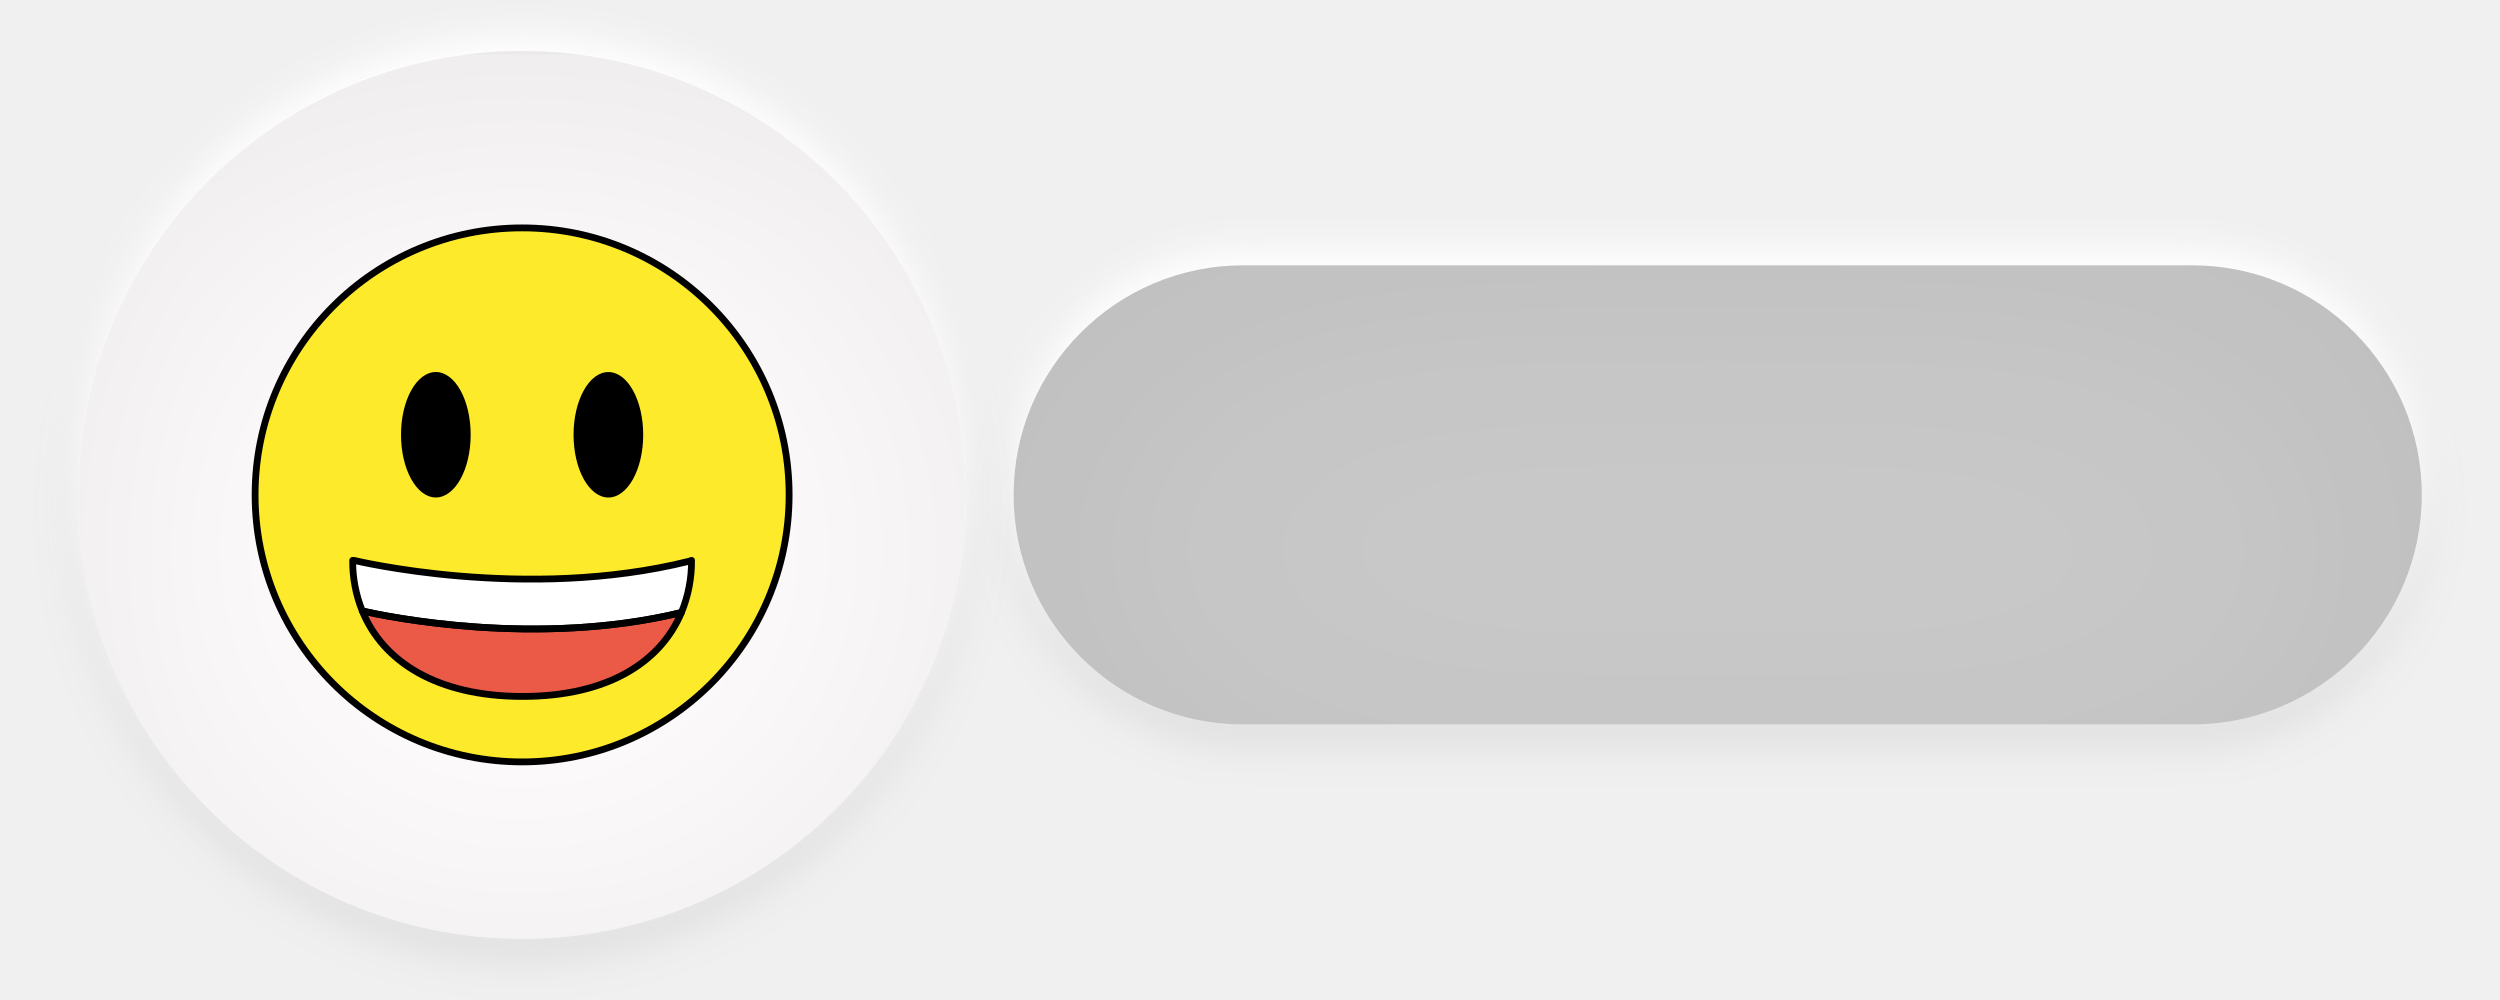
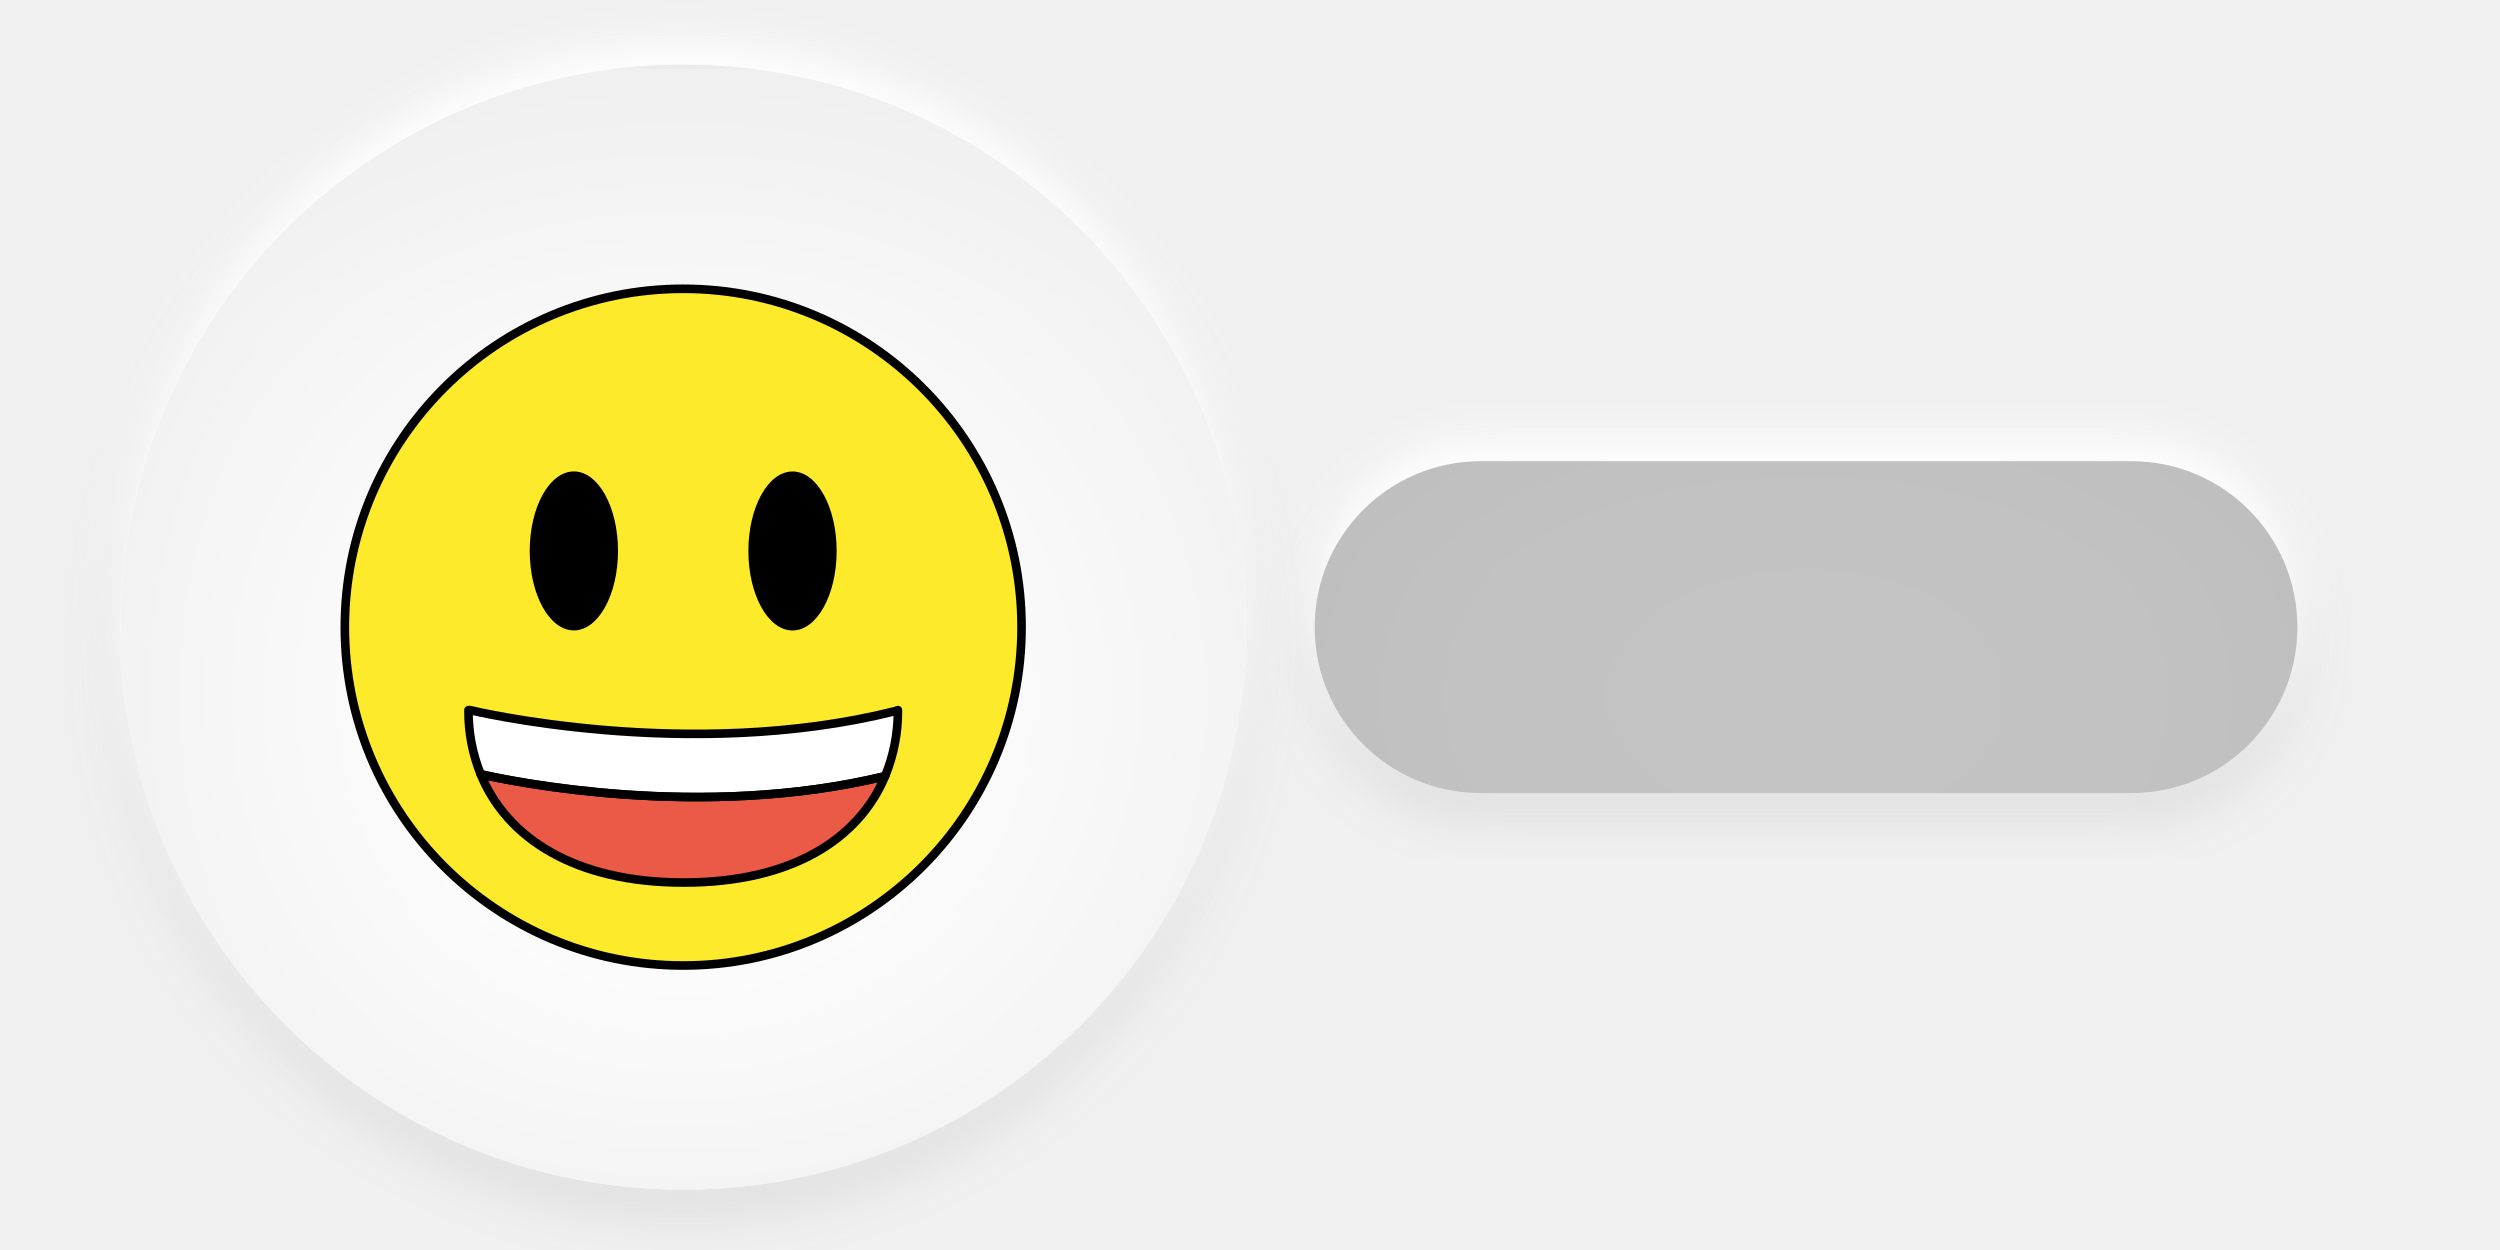
- <svg xmlns="http://www.w3.org/2000/svg" xmlns:xlink="http://www.w3.org/1999/xlink" id="emoji" width="200px" height="80px" viewBox="0 0 715 294" version="1.1">
+ <svg xmlns="http://www.w3.org/2000/svg" xmlns:xlink="http://www.w3.org/1999/xlink" id="emoji" width="160" height="80" viewBox="0 0 550 290" version="1.1">
  <defs>
-     <rect id="path-fjpakclv4c-1" x="288" y="78" width="414" height="135" rx="67.5" />
+     <rect id="my-rect" x="290" y="107" width="228" height="77" rx="38.5" />
    <filter x="-5.3%" y="-17.8%" width="110.6%" height="137.8%" filterUnits="objectBoundingBox" id="filter-fjpakclv4c-2">
      <feOffset dx="0" dy="5" in="SourceAlpha" result="shadowOffsetOuter1" />
      <feGaussianBlur stdDeviation="6.5" in="shadowOffsetOuter1" result="shadowBlurOuter1" />
      <feComposite in="shadowBlurOuter1" in2="SourceAlpha" operator="out" result="shadowBlurOuter1" />
      <feColorMatrix values="0 0 0 0 0.86   0 0 0 0 0.86   0 0 0 0 0.86  0 0 0 1 0" type="matrix" in="shadowBlurOuter1" result="shadowMatrixOuter1" />
      <feOffset dx="0" dy="-5" in="SourceAlpha" result="shadowOffsetOuter2" />
      <feGaussianBlur stdDeviation="5" in="shadowOffsetOuter2" result="shadowBlurOuter2" />
      <feComposite in="shadowBlurOuter2" in2="SourceAlpha" operator="out" result="shadowBlurOuter2" />
      <feColorMatrix values="0 0 0 0 1   0 0 0 0 1   0 0 0 0 1  0 0 0 1 0" type="matrix" in="shadowBlurOuter2" result="shadowMatrixOuter2" />
      <feMerge>
        <feMergeNode in="shadowMatrixOuter1" />
        <feMergeNode in="shadowMatrixOuter2" />
      </feMerge>
    </filter>
    <filter x="-19.2%" y="-60.4%" width="138.4%" height="223.0%" filterUnits="objectBoundingBox" id="filter-fjpakclv4c-3">
      <feGaussianBlur stdDeviation="58.5" in="SourceAlpha" result="shadowBlurInner1" />
      <feOffset dx="0" dy="16" in="shadowBlurInner1" result="shadowOffsetInner1" />
      <feComposite in="shadowOffsetInner1" in2="SourceAlpha" operator="arithmetic" k2="-1" k3="1" result="shadowInnerInner1" />
      <feColorMatrix values="0 0 0 0 0   0 0 0 0 0   0 0 0 0 0  0 0 0 0.078 0" type="matrix" in="shadowInnerInner1" />
    </filter>
    <circle id="path-fjpakclv4c-4" cx="143.5" cy="145.5" r="130.5" />
    <filter x="-8.4%" y="-9.2%" width="116.9%" height="119.5%" filterUnits="objectBoundingBox" id="filter-fjpakclv4c-5">
      <feOffset dx="0" dy="5" in="SourceAlpha" result="shadowOffsetOuter1" />
      <feGaussianBlur stdDeviation="6.5" in="shadowOffsetOuter1" result="shadowBlurOuter1" />
      <feColorMatrix values="0 0 0 0 0.86   0 0 0 0 0.86   0 0 0 0 0.86  0 0 0 1 0" type="matrix" in="shadowBlurOuter1" result="shadowMatrixOuter1" />
      <feOffset dx="0" dy="-5" in="SourceAlpha" result="shadowOffsetOuter2" />
      <feGaussianBlur stdDeviation="5" in="shadowOffsetOuter2" result="shadowBlurOuter2" />
      <feColorMatrix values="0 0 0 0 1   0 0 0 0 1   0 0 0 0 1  0 0 0 1 0" type="matrix" in="shadowBlurOuter2" result="shadowMatrixOuter2" />
      <feMerge>
        <feMergeNode in="shadowMatrixOuter1" />
        <feMergeNode in="shadowMatrixOuter2" />
      </feMerge>
    </filter>
    <filter x="-30.5%" y="-31.2%" width="160.9%" height="163.6%" filterUnits="objectBoundingBox" id="filter-fjpakclv4c-6">
      <feGaussianBlur stdDeviation="58.5" in="SourceAlpha" result="shadowBlurInner1" />
      <feOffset dx="0" dy="16" in="shadowBlurInner1" result="shadowOffsetInner1" />
      <feComposite in="shadowOffsetInner1" in2="SourceAlpha" operator="arithmetic" k2="-1" k3="1" result="shadowInnerInner1" />
      <feColorMatrix values="0 0 0 0 0   0 0 0 0 0   0 0 0 0 0  0 0 0 0.078 0" type="matrix" in="shadowInnerInner1" />
    </filter>
  </defs>
  <g id="Page-1" stroke="none" stroke-width="1" fill="none" fill-rule="evenodd">
    <g id="Rectangle-Copy-2">
-       <use fill="black" fill-opacity="1" filter="url(#filter-fjpakclv4c-2)" xlink:href="#path-fjpakclv4c-1" />
-       <use fill-opacity="0.15" fill="#000000" fill-rule="evenodd" xlink:href="#path-fjpakclv4c-1" />
-       <use fill="black" fill-opacity="1" filter="url(#filter-fjpakclv4c-3)" xlink:href="#path-fjpakclv4c-1" />
+       <use fill="black" fill-opacity="1" filter="url(#filter-fjpakclv4c-2)" xlink:href="#my-rect" />
+       <use fill-opacity="0.15" fill="#000000" fill-rule="evenodd" xlink:href="#my-rect" />
+       <use fill="black" fill-opacity="1" filter="url(#filter-fjpakclv4c-3)" xlink:href="#my-rect" />
    </g>
    <g id="Oval-Copy-2">
      <use fill="black" fill-opacity="1" filter="url(#filter-fjpakclv4c-5)" xlink:href="#path-fjpakclv4c-4" />
-       <use fill="#FFFDFD" fill-rule="evenodd" xlink:href="#path-fjpakclv4c-4" />
+       <use fill="#FFFFFF" fill-rule="evenodd" xlink:href="#path-fjpakclv4c-4" />
      <use fill="black" fill-opacity="1" filter="url(#filter-fjpakclv4c-6)" xlink:href="#path-fjpakclv4c-4" />
    </g>
    <g>
      <g id="Group" transform="translate(65, 67)">
        <g id="color" fill-rule="nonzero">
          <circle id="Oval" fill="#FCEA2B" cx="78.5" cy="78.5" r="78.5" />
          <path d="M128.313,97.75 C128.354,103.005 127.345,108.215 125.344,113.074 C82.715,123.416 38.55,114.235 31.519,112.63 C29.612,107.903 28.65,102.847 28.687,97.75 L29.062,97.75 C29.062,97.75 79.575,110.002 127.665,97.988 L128.313,97.75 Z" id="Path" fill="#FFFFFF" />
          <path d="M125.344,113.074 C119.235,127.648 103.672,137.75 78.62,137.75 C53.329,137.75 37.561,127.409 31.52,112.63 C38.551,114.235 82.715,123.416 125.344,113.074 Z" id="Path" fill="#EA5A47" />
        </g>
        <g id="line">
          <circle id="Oval" stroke="#000000" stroke-width="2" stroke-linecap="round" stroke-linejoin="round" cx="78.5" cy="78.5" r="78.5" />
          <ellipse id="Oval" fill="#000000" fill-rule="nonzero" cx="53.136" cy="60.814" rx="10.239" ry="18.443" />
          <ellipse id="Oval" fill="#000000" fill-rule="nonzero" cx="103.864" cy="60.826" rx="10.239" ry="18.443" />
          <path d="M128.313,97.75 C128.354,103.005 127.345,108.215 125.344,113.074 C82.715,123.416 38.55,114.235 31.519,112.63 C29.612,107.903 28.65,102.847 28.687,97.75 L29.062,97.75 C29.062,97.75 79.575,110.002 127.665,97.988 L128.313,97.75 Z" id="Path" stroke="#000000" stroke-width="2" stroke-linecap="round" stroke-linejoin="round" />
          <path d="M125.344,113.074 C119.235,127.648 103.672,137.75 78.62,137.75 C53.329,137.75 37.561,127.409 31.52,112.63 C38.551,114.235 82.715,123.416 125.344,113.074 Z" id="Path" stroke="#000000" stroke-width="2" stroke-linecap="round" stroke-linejoin="round" />
        </g>
      </g>
      <animateTransform id="animate" attributeName="transform" attributeType="XML" type="rotate" from="0 143.5 145.5" to="360 143.5 145.5" dur="2s" repeatCount="indefinite" />
    </g>
    <text id="my-text" />
  </g>
</svg>
